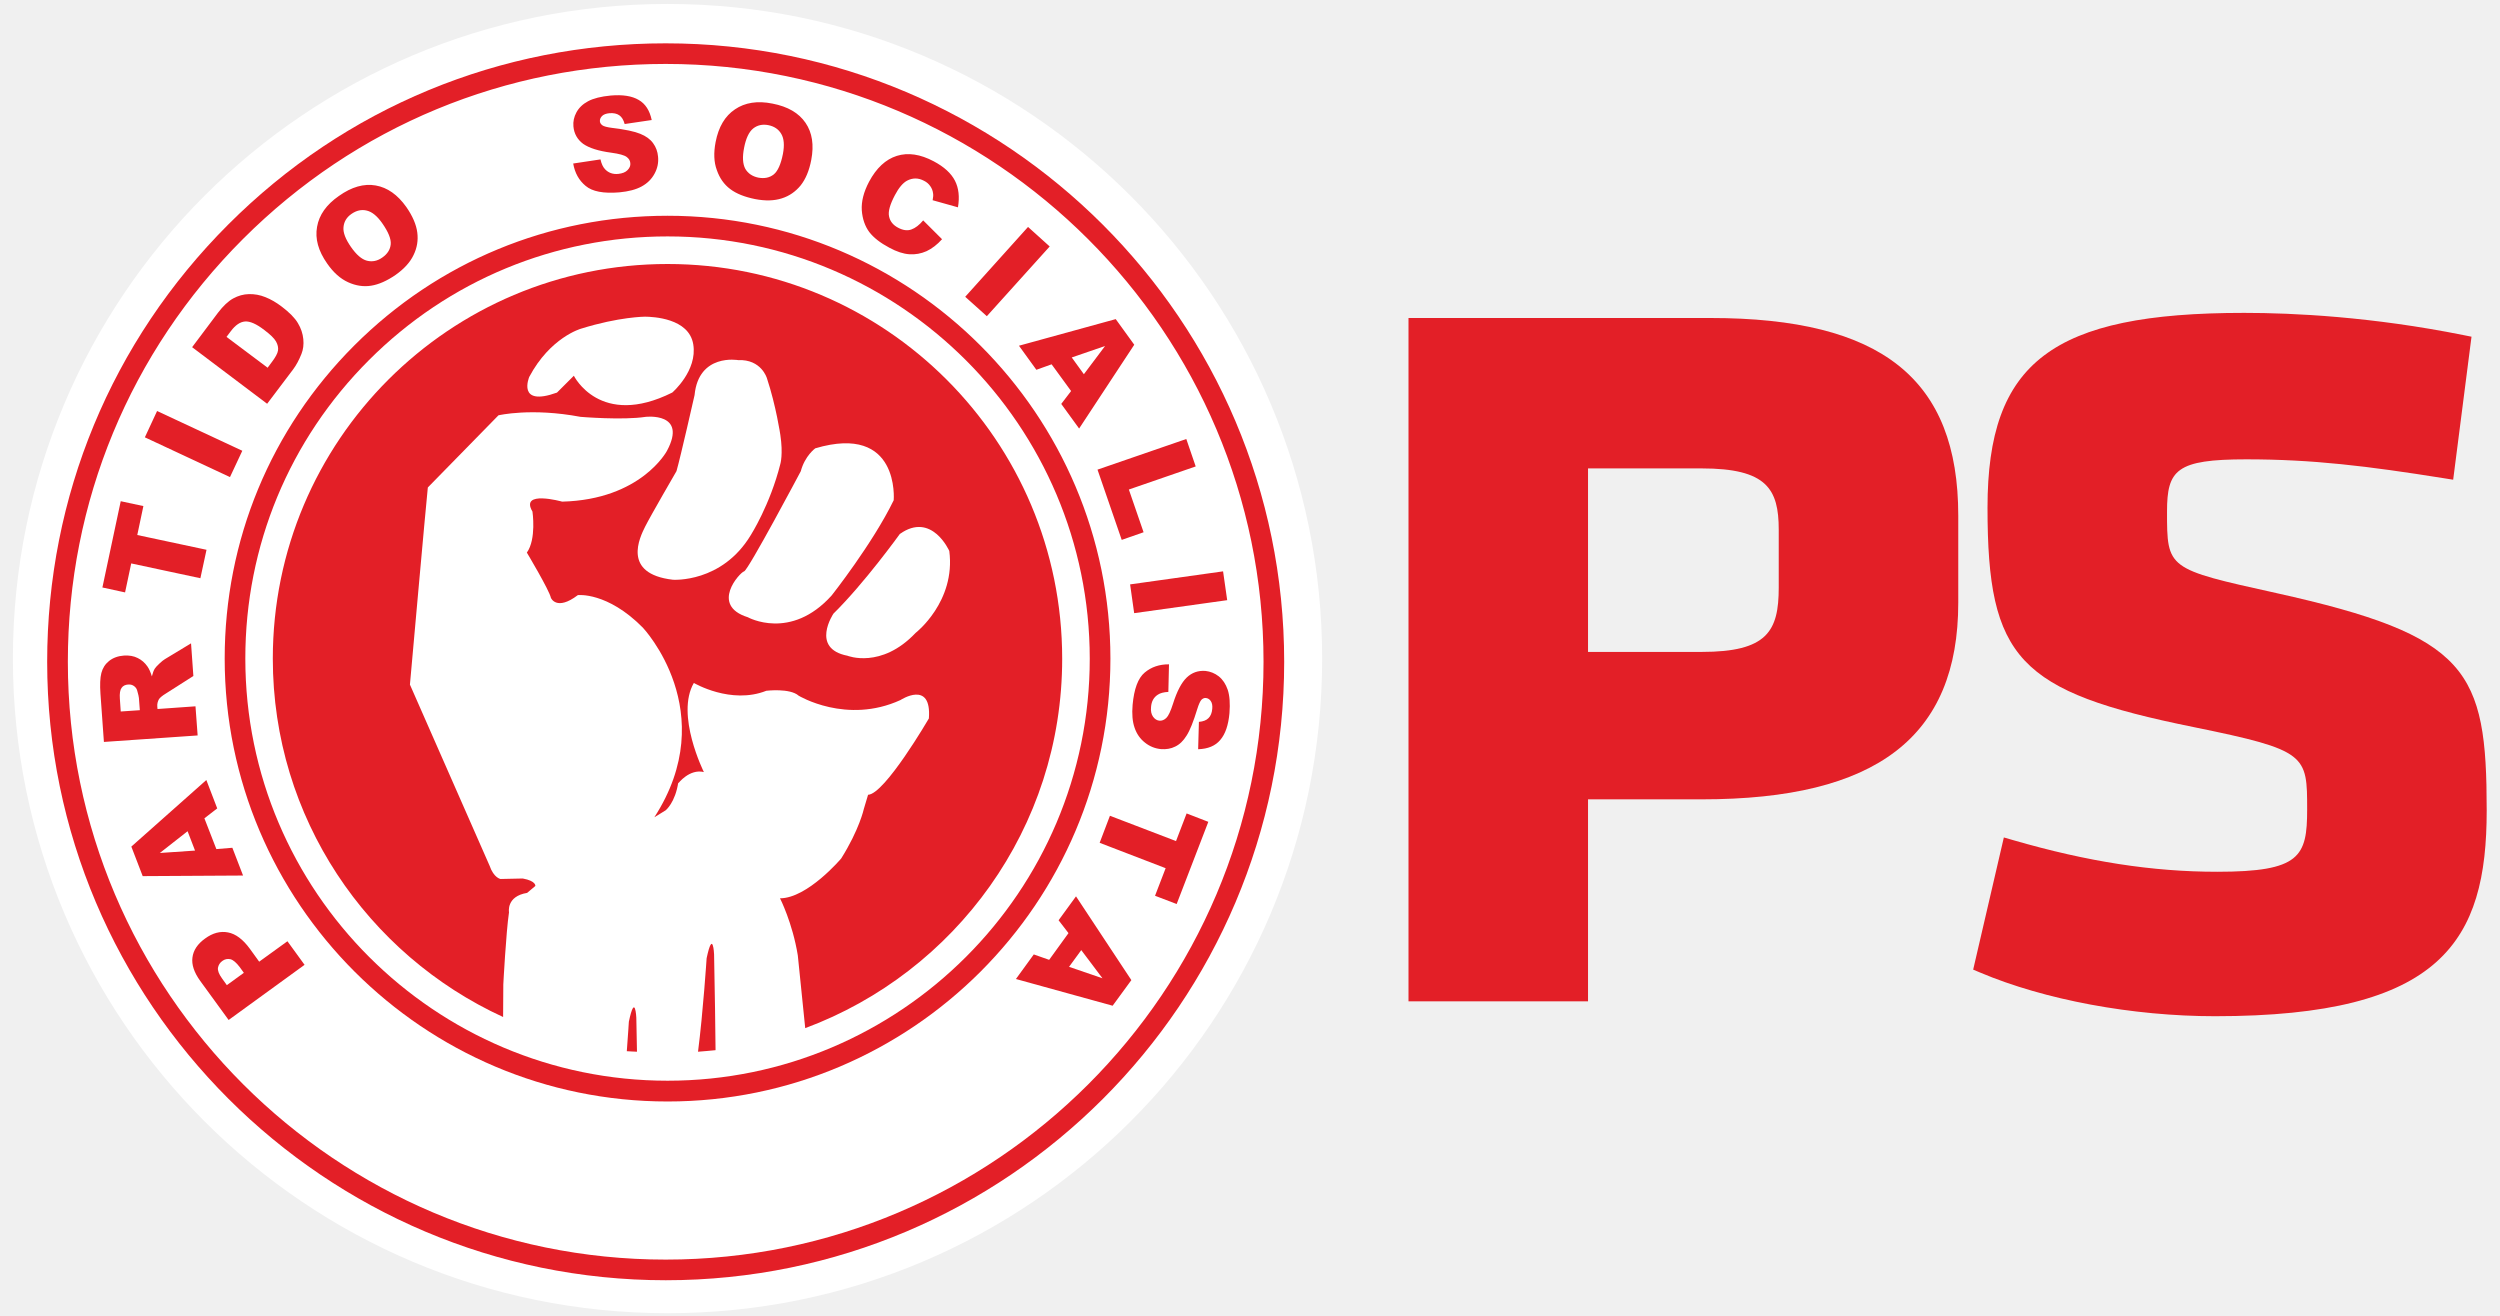
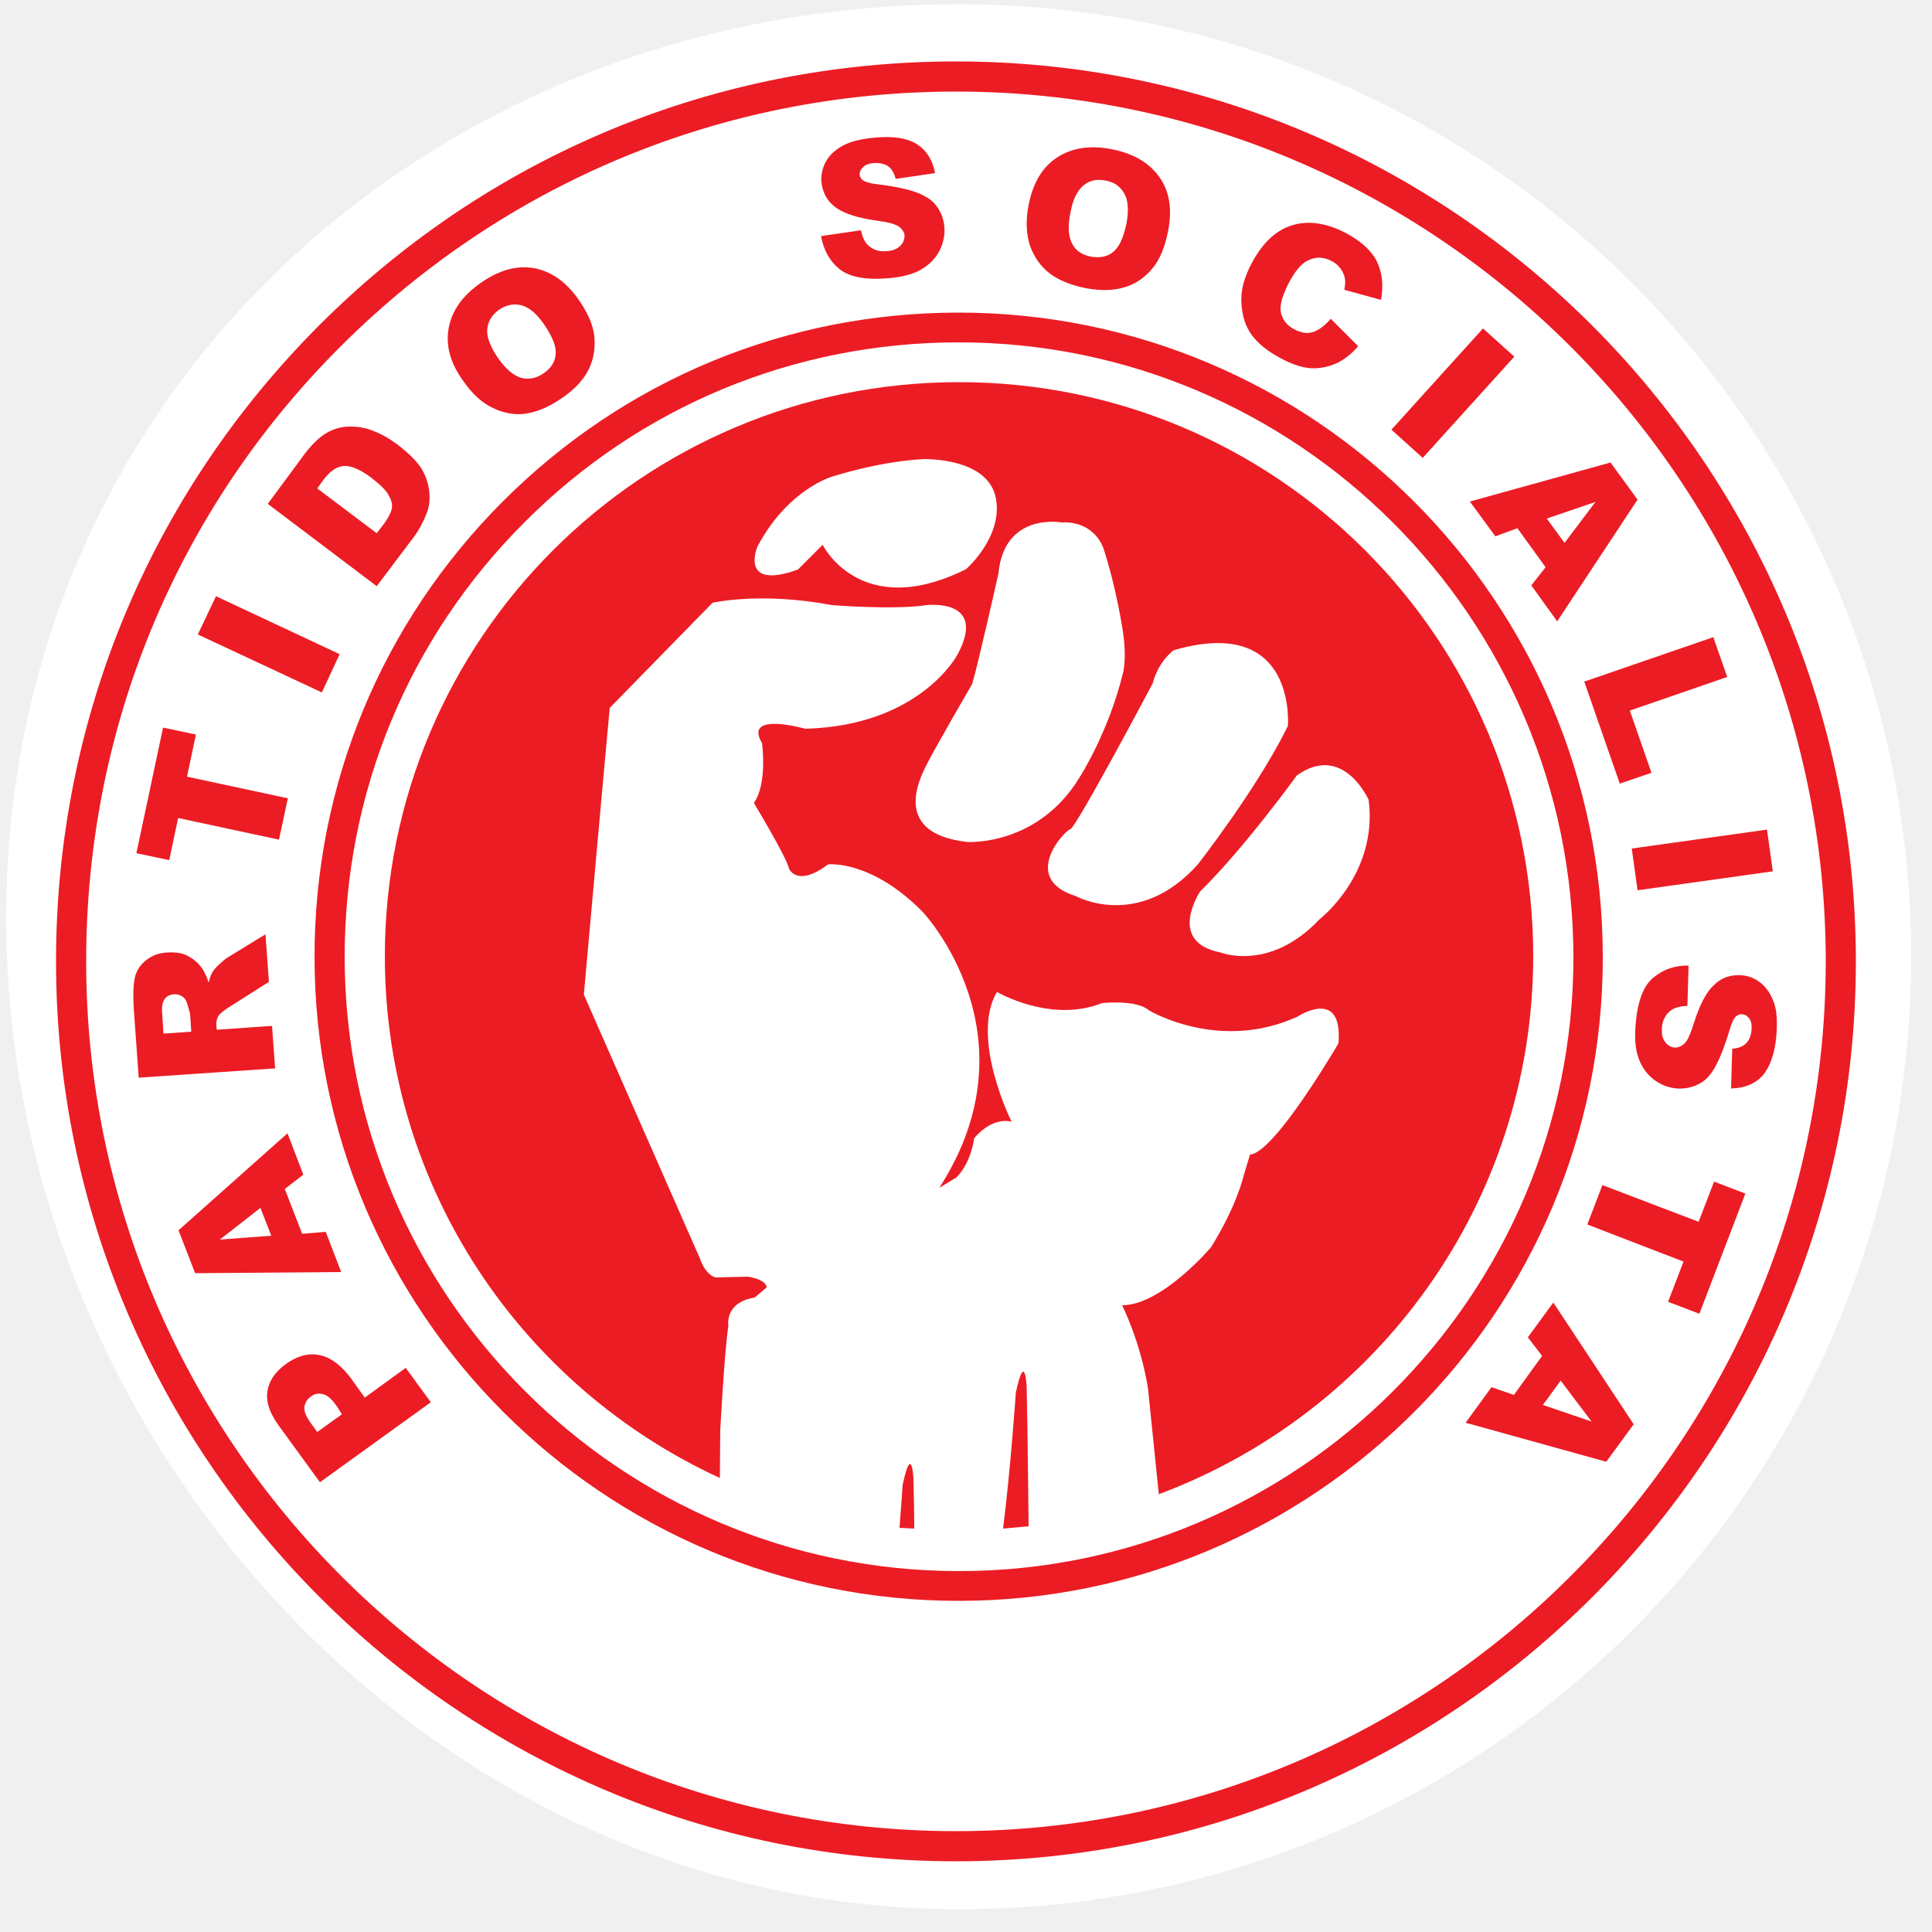
- <svg xmlns="http://www.w3.org/2000/svg" version="1.1" id="svg2" xml:space="preserve" width="192" height="101" viewBox="0 0 192 101">
-   <defs id="defs6">
-     <clipPath clipPathUnits="userSpaceOnUse" id="clipPath20">
-       <path d="M 0,595.276 H 841.89 V 0 H 0 Z" id="path18" />
-     </clipPath>
-   </defs>
-   <g id="g10" transform="matrix(1.333333,0,0,-1.333333,0,793.7013)">
-     <g id="g14">
-       <g id="g16" clip-path="url(#clipPath20)">
-         <g id="g176" transform="translate(102.4551,564.7656)">
-           <path d="M 0,0 V -3.338 C 0,-5.846 -0.665,-7.04 -4.438,-7.04 h -6.547 V 3.53 h 6.547 C -0.686,3.53 0,2.342 0,0 m -3.942,12.194 h -17.384 v -39.359 h 10.341 v 11.633 h 6.547 c 10.083,0 14.779,3.598 14.779,11.328 v 5.012 c 0,7.875 -4.406,11.386 -14.283,11.386" style="fill:#e31f27;fill-opacity:1;fill-rule:nonzero;stroke:none" id="path178" />
-         </g>
-         <g id="g180" transform="translate(131.1118,561.1162)">
-           <path d="m 0,0 c -6.291,1.391 -6.291,1.391 -6.291,4.69 0,2.407 0.537,3.012 4.563,3.012 3.83,0 6.956,-0.383 11.383,-1.088 l 0.536,-0.086 1.056,8.238 -0.47,0.094 c -5.268,1.056 -9.775,1.278 -12.629,1.278 -11.05,0 -14.779,-2.83 -14.779,-11.215 0,-8.71 1.777,-10.6 11.881,-12.645 6.53,-1.333 6.53,-1.591 6.53,-4.748 0,-2.708 -0.402,-3.584 -5.181,-3.584 -3.727,0 -7.461,0.578 -11.753,1.822 l -0.536,0.155 -1.767,-7.613 0.393,-0.166 c 3.724,-1.577 8.785,-2.518 13.538,-2.518 13.088,0 15.648,4.344 15.648,11.848 C 12.122,-4.43 11.077,-2.46 0,0" style="fill:#e31f27;fill-opacity:1;fill-rule:nonzero;stroke:none" id="path182" />
-         </g>
-         <g id="g184" transform="translate(75.72319,557.3565)">
-           <path d="m 0,0 c 0,-20.437 -16.564,-37.006 -37.005,-37.006 -20.443,0 -37.01,16.569 -37.01,37.006 0,20.439 16.567,37.009 37.01,37.009 C -16.564,37.009 0,20.439 0,0" style="fill:#e31f27;fill-opacity:1;fill-rule:evenodd;stroke:none" id="path186" />
-         </g>
-         <g id="g188" transform="translate(51.82959,564.5186)">
-           <path d="m 0,0 c 0,0 -2.044,-2.841 -3.822,-4.586 0,0 -1.35,-2.006 0.806,-2.427 0,0 1.938,-0.781 3.923,1.313 0,0 2.323,1.794 1.943,4.721 0,0 -1.009,2.287 -2.85,0.979" style="fill:#ffffff;fill-opacity:1;fill-rule:evenodd;stroke:none" id="path190" />
-         </g>
-         <g id="g192" transform="translate(51.47758,566.4629)">
-           <path d="m 0,0 c 0,0 0.376,4.438 -4.518,2.99 0,0 -0.595,-0.424 -0.835,-1.32 0,0 -3.027,-5.708 -3.264,-5.767 -0.24,-0.059 -1.982,-1.954 0.212,-2.642 0,0 2.47,-1.38 4.835,1.259 0,0 2.361,2.988 3.57,5.48" style="fill:#ffffff;fill-opacity:1;fill-rule:evenodd;stroke:none" id="path194" />
-         </g>
-         <g id="g196" transform="translate(43.24999,564.4619)">
-           <path d="m 0,0 c 0,0 1.108,1.738 1.698,4.091 0,0 0.168,0.545 0,1.67 0,0 -0.246,1.676 -0.773,3.267 0,0 -0.318,1.104 -1.663,1.044 0,0 -2.272,0.403 -2.505,-2.016 0,0 -0.804,-3.554 -1.041,-4.379 0,0 -1.498,-2.58 -1.806,-3.197 -0.306,-0.614 -1.355,-2.719 1.601,-3.059 0,0 2.819,-0.202 4.489,2.579" style="fill:#ffffff;fill-opacity:1;fill-rule:evenodd;stroke:none" id="path198" />
-         </g>
-         <g id="g200" transform="translate(39.93209,575.4405)">
-           <path d="m 0,0 c -0.246,1.515 -2.333,1.589 -2.779,1.595 0,0 -1.495,-0.006 -3.688,-0.692 0,0 -1.77,-0.495 -2.981,-2.778 0,0 -0.736,-1.745 1.598,-0.903 l 0.972,0.971 c 0,0 1.501,-3.049 5.669,-0.968 0,0 1.459,1.254 1.209,2.775" style="fill:#ffffff;fill-opacity:1;fill-rule:evenodd;stroke:none" id="path202" />
-         </g>
-         <g id="g204" transform="translate(9.206985,546.1446)">
-           <path d="M 0,0 2.027,0.138 1.598,1.253 Z" style="fill:#ffffff;fill-opacity:1;fill-rule:evenodd;stroke:none" id="path206" />
-         </g>
-         <g id="g208" transform="translate(21.13479,580.2598)">
-           <path d="M 0,0 C 0.309,-0.078 0.602,-0.019 0.884,0.181 1.185,0.39 1.343,0.646 1.371,0.947 1.399,1.249 1.234,1.654 0.888,2.149 0.598,2.567 0.299,2.813 -0.003,2.885 -0.305,2.963 -0.604,2.894 -0.891,2.694 -1.166,2.505 -1.321,2.249 -1.349,1.937 -1.383,1.626 -1.233,1.243 -0.922,0.795 -0.61,0.346 -0.302,0.078 0,0" style="fill:#ffffff;fill-opacity:1;fill-rule:evenodd;stroke:none" id="path210" />
-         </g>
-         <g id="g212" transform="translate(7.901385,555.503)">
-           <path d="M 0,0 C -0.031,0.112 -0.097,0.196 -0.19,0.262 -0.287,0.327 -0.393,0.355 -0.511,0.346 -0.686,0.334 -0.816,0.274 -0.9,0.149 -0.984,0.037 -1.019,-0.175 -0.997,-0.477 l 0.05,-0.732 1.1,0.075 L 0.1,-0.43 C 0.093,-0.358 0.062,-0.212 0,0" style="fill:#ffffff;fill-opacity:1;fill-rule:evenodd;stroke:none" id="path214" />
-         </g>
-         <g id="g216" transform="translate(15.65818,574.4219)">
-           <path d="M 0,0 C 0.212,0.28 0.33,0.498 0.355,0.664 0.38,0.828 0.343,1 0.243,1.181 0.14,1.364 -0.087,1.586 -0.436,1.847 -0.891,2.199 -1.262,2.358 -1.545,2.337 -1.826,2.312 -2.094,2.134 -2.358,1.785 l -0.253,-0.336 2.368,-1.776 z" style="fill:#ffffff;fill-opacity:1;fill-rule:evenodd;stroke:none" id="path218" />
-         </g>
-         <g id="g220" transform="translate(13.26909,540.0264)">
-           <path d="m 0,0 c -0.168,0.034 -0.321,0.003 -0.461,-0.1 -0.14,-0.099 -0.221,-0.23 -0.253,-0.391 -0.024,-0.16 0.05,-0.363 0.234,-0.617 l 0.277,-0.387 0.979,0.71 -0.237,0.331 C 0.342,-0.199 0.168,-0.043 0,0" style="fill:#ffffff;fill-opacity:1;fill-rule:evenodd;stroke:none" id="path222" />
-         </g>
-         <g id="g224" transform="translate(63.50249,538.9268)">
-           <path d="M 0,0 -1.222,1.623 -1.925,0.66 Z" style="fill:#ffffff;fill-opacity:1;fill-rule:evenodd;stroke:none" id="path226" />
-         </g>
-         <g id="g228" transform="translate(63.65189,575.3467)">
-           <path d="m 0,0 -1.919,-0.66 0.698,-0.966 z" style="fill:#ffffff;fill-opacity:1;fill-rule:evenodd;stroke:none" id="path230" />
-         </g>
-         <g id="g232" transform="translate(43.67679,585.0449)">
-           <path d="M 0,0 C 0.355,-0.065 0.648,-0.007 0.891,0.184 1.125,0.377 1.302,0.77 1.42,1.367 1.514,1.865 1.482,2.249 1.327,2.514 1.168,2.788 0.919,2.956 0.573,3.024 0.243,3.087 -0.047,3.024 -0.292,2.832 -0.536,2.636 -0.71,2.265 -0.816,1.723 -0.922,1.193 -0.897,0.788 -0.748,0.508 -0.592,0.24 -0.339,0.071 0,0" style="fill:#ffffff;fill-opacity:1;fill-rule:evenodd;stroke:none" id="path234" />
-         </g>
-         <g id="g236" transform="translate(38.34909,521.5342)">
-           <path d="m 0,0 c -19.647,0 -35.632,15.979 -35.632,35.623 0,9.517 3.704,18.461 10.433,25.19 6.726,6.732 15.676,10.433 25.193,10.433 C 19.639,71.246 35.62,55.262 35.62,35.62 35.62,15.979 19.643,0 0,0 m 0.104,73.514 c -20.833,0 -37.71,-16.879 -37.71,-37.706 0,-20.827 16.881,-37.705 37.712,-37.707 20.823,0 37.704,16.878 37.701,37.703 0,20.825 -16.881,37.71 -37.703,37.71" style="fill:#ffffff;fill-opacity:1;fill-rule:evenodd;stroke:none" id="path238" />
-         </g>
-         <g id="g240" transform="translate(46.38088,536.0547)">
-           <path d="m 0,0 -0.427,4.189 c -0.305,1.882 -1.025,3.29 -1.025,3.29 1.582,0 3.523,2.293 3.523,2.293 1.048,1.666 1.305,2.854 1.305,2.854 l 0.244,0.816 c 0.965,0.034 3.502,4.396 3.502,4.396 0.173,2.246 -1.633,1.062 -1.633,1.062 -3.109,-1.424 -5.866,0.249 -5.866,0.249 -0.502,0.449 -1.863,0.284 -1.863,0.284 -2.041,-0.811 -4.175,0.451 -4.175,0.451 -1.068,-1.835 0.577,-5.133 0.577,-5.133 C -6.667,14.952 -7.314,14.1 -7.314,14.1 l 0.005,0.081 C -7.48,12.993 -8.038,12.548 -8.038,12.548 l -0.653,-0.402 c 3.924,6.069 -0.661,10.922 -0.661,10.922 -2.05,2.076 -3.745,1.875 -3.745,1.875 -1.234,-0.937 -1.551,-0.158 -1.551,-0.158 -0.093,0.443 -1.386,2.607 -1.386,2.607 0.558,0.773 0.323,2.362 0.323,2.362 -0.747,1.262 1.711,0.573 1.711,0.573 4.554,0.118 6.034,2.922 6.034,2.922 1.206,2.246 -1.224,1.962 -1.224,1.962 -1.321,-0.205 -3.754,0 -3.754,0 -2.838,0.537 -4.726,0.088 -4.726,0.088 l -4.068,-4.156 c -0.1,-0.916 -1.031,-11.355 -1.031,-11.355 l 4.588,-10.431 c 0.244,-0.707 0.63,-0.765 0.63,-0.765 l 1.28,0.028 c 0.779,-0.143 0.726,-0.43 0.726,-0.43 L -16.019,7.791 C -17.234,7.592 -17.062,6.676 -17.062,6.676 -17.234,5.514 -17.39,2.521 -17.39,2.521 l -0.012,-1.879 c -7.819,3.591 -13.265,11.473 -13.265,20.644 0,12.555 10.181,22.729 22.739,22.729 12.548,0 22.729,-10.174 22.729,-22.732 C 14.807,11.523 8.639,3.218 0,0 m -6.175,-1.358 c 0.294,2.29 0.496,5.385 0.496,5.385 0.364,1.717 0.429,0.228 0.429,0.228 0.047,-2.283 0.073,-4.268 0.085,-5.524 -0.336,-0.036 -0.673,-0.061 -1.01,-0.089 m -4.102,0.03 c 0.075,0.979 0.118,1.698 0.118,1.698 0.362,1.717 0.43,0.231 0.43,0.231 0.016,-0.689 0.028,-1.336 0.038,-1.959 -0.197,0.015 -0.396,0.012 -0.586,0.03 m 2.349,46.932 c -6.498,0 -12.605,-2.53 -17.199,-7.122 -4.593,-4.594 -7.125,-10.698 -7.123,-17.196 0,-13.407 10.911,-24.314 24.322,-24.314 13.405,0 24.317,10.907 24.317,24.311 C 16.386,34.694 5.473,45.604 -7.928,45.604" style="fill:#ffffff;fill-opacity:1;fill-rule:evenodd;stroke:none" id="path242" />
-         </g>
-         <g id="g244" transform="translate(70.28709,552.6553)">
-           <path d="m 0,0 c -0.28,-0.339 -0.707,-0.517 -1.274,-0.535 l 0.044,1.576 c 0.249,0.021 0.433,0.093 0.554,0.218 0.121,0.118 0.196,0.299 0.215,0.536 0.019,0.193 -0.013,0.343 -0.087,0.448 C -0.62,2.35 -0.716,2.405 -0.838,2.418 -0.919,2.424 -1.003,2.391 -1.081,2.318 -1.152,2.243 -1.237,2.063 -1.327,1.772 -1.545,1.062 -1.744,0.556 -1.938,0.253 -2.125,-0.05 -2.339,-0.259 -2.592,-0.38 c -0.249,-0.128 -0.523,-0.168 -0.816,-0.149 -0.349,0.034 -0.654,0.155 -0.928,0.374 -0.277,0.215 -0.48,0.505 -0.599,0.859 -0.124,0.353 -0.159,0.792 -0.114,1.317 0.084,0.915 0.311,1.538 0.697,1.861 0.383,0.321 0.851,0.479 1.399,0.473 L -2.99,2.767 C -3.252,2.754 -3.458,2.701 -3.595,2.608 -3.835,2.455 -3.962,2.219 -3.987,1.9 -4.012,1.664 -3.969,1.48 -3.873,1.34 c 0.101,-0.141 0.226,-0.218 0.372,-0.231 0.143,-0.009 0.267,0.04 0.392,0.156 0.119,0.112 0.249,0.386 0.387,0.819 0.226,0.72 0.491,1.222 0.787,1.508 0.303,0.29 0.661,0.415 1.085,0.383 0.276,-0.031 0.529,-0.13 0.763,-0.311 C 0.146,3.477 0.315,3.222 0.43,2.888 0.542,2.549 0.573,2.1 0.53,1.542 0.467,0.854 0.293,0.337 0,0 m -2.511,-9.451 -1.246,0.476 0.611,1.588 -3.801,1.462 0.592,1.558 3.807,-1.458 0.61,1.592 1.25,-0.484 z m -3.688,-5.858 -5.571,1.539 1.029,1.416 0.885,-0.312 1.114,1.539 -0.57,0.741 1.003,1.377 3.188,-4.825 z m -25.635,-5.516 c -14.066,0 -25.511,11.448 -25.511,25.512 0,6.815 2.648,13.22 7.47,18.04 4.816,4.812 11.221,7.466 18.041,7.466 14.058,0 25.504,-11.445 25.507,-25.51 0,-14.063 -11.442,-25.508 -25.507,-25.508 m -25.284,4.695 -1.635,2.248 c -0.355,0.489 -0.505,0.942 -0.449,1.353 0.053,0.414 0.293,0.779 0.729,1.091 0.436,0.32 0.878,0.438 1.32,0.351 0.443,-0.084 0.861,-0.398 1.259,-0.943 l 0.536,-0.742 1.627,1.177 0.987,-1.358 z m -5.604,9.987 4.32,3.835 0.627,-1.635 -0.739,-0.571 0.689,-1.772 0.922,0.075 0.616,-1.599 -5.781,-0.034 z m -1.779,8.804 c -0.035,0.517 -0.019,0.916 0.053,1.196 0.072,0.277 0.218,0.511 0.442,0.691 0.231,0.184 0.517,0.287 0.857,0.312 0.302,0.019 0.564,-0.025 0.791,-0.14 0.228,-0.11 0.415,-0.274 0.565,-0.49 0.095,-0.136 0.18,-0.327 0.254,-0.569 0.05,0.202 0.107,0.352 0.169,0.448 0.04,0.066 0.127,0.159 0.265,0.29 0.133,0.124 0.239,0.211 0.317,0.255 l 1.505,0.91 0.134,-1.881 -1.586,-1.01 C -60.938,2.549 -61.071,2.437 -61.13,2.35 -61.203,2.219 -61.239,2.084 -61.227,1.926 l 0.013,-0.144 2.187,0.155 0.124,-1.678 -5.399,-0.374 z m 1.168,11.09 1.305,-0.28 -0.352,-1.667 3.988,-0.851 -0.353,-1.638 -3.984,0.853 -0.354,-1.67 -1.306,0.284 z m 2.094,5.196 4.909,-2.29 -0.71,-1.516 -4.903,2.29 z m 3.51,5.663 c 0.297,0.387 0.583,0.659 0.873,0.82 0.289,0.159 0.594,0.243 0.906,0.25 0.318,0.008 0.633,-0.047 0.95,-0.175 0.321,-0.128 0.624,-0.306 0.919,-0.529 0.462,-0.347 0.779,-0.67 0.954,-0.969 0.177,-0.293 0.28,-0.602 0.311,-0.92 0.031,-0.315 -0.006,-0.601 -0.109,-0.857 -0.14,-0.352 -0.299,-0.647 -0.477,-0.884 l -1.498,-1.982 -4.321,3.259 z m 5.705,4.946 c 0.118,0.687 0.542,1.282 1.258,1.778 0.735,0.523 1.445,0.723 2.119,0.604 0.678,-0.119 1.264,-0.536 1.763,-1.24 0.364,-0.524 0.573,-1.01 0.632,-1.465 0.059,-0.451 -0.009,-0.884 -0.215,-1.304 -0.196,-0.414 -0.542,-0.795 -1.031,-1.141 -0.502,-0.346 -0.975,-0.554 -1.411,-0.623 -0.437,-0.071 -0.885,-0.003 -1.327,0.199 -0.446,0.203 -0.847,0.558 -1.209,1.081 -0.508,0.723 -0.704,1.428 -0.579,2.111 m 17.831,4.026 c -0.138,0.101 -0.427,0.181 -0.882,0.243 -0.75,0.1 -1.28,0.272 -1.623,0.511 -0.332,0.25 -0.523,0.583 -0.56,1.004 -0.025,0.273 0.031,0.545 0.171,0.804 0.14,0.261 0.361,0.479 0.67,0.644 0.312,0.168 0.75,0.277 1.308,0.33 0.692,0.06 1.228,-0.027 1.608,-0.252 0.389,-0.223 0.635,-0.607 0.753,-1.159 l -1.558,-0.23 c -0.065,0.237 -0.167,0.408 -0.311,0.504 -0.143,0.1 -0.33,0.137 -0.563,0.12 -0.2,-0.02 -0.34,-0.073 -0.43,-0.163 -0.09,-0.094 -0.134,-0.194 -0.122,-0.312 0.009,-0.087 0.056,-0.159 0.144,-0.225 0.084,-0.061 0.274,-0.111 0.573,-0.149 0.741,-0.09 1.278,-0.202 1.607,-0.339 0.327,-0.131 0.576,-0.311 0.739,-0.539 0.164,-0.221 0.261,-0.483 0.286,-0.779 0.034,-0.345 -0.034,-0.67 -0.202,-0.978 -0.168,-0.311 -0.412,-0.554 -0.742,-0.735 -0.33,-0.181 -0.754,-0.29 -1.277,-0.34 -0.923,-0.078 -1.567,0.047 -1.95,0.371 -0.386,0.317 -0.623,0.748 -0.717,1.289 l 1.571,0.237 c 0.058,-0.258 0.146,-0.442 0.264,-0.566 0.194,-0.206 0.449,-0.3 0.764,-0.269 0.236,0.026 0.417,0.097 0.532,0.219 0.119,0.12 0.178,0.255 0.159,0.405 -0.009,0.136 -0.081,0.258 -0.212,0.354 m 5.125,0.857 c 0.168,0.87 0.539,1.499 1.118,1.885 0.573,0.389 1.293,0.505 2.156,0.33 0.885,-0.171 1.52,-0.542 1.906,-1.109 0.387,-0.566 0.492,-1.277 0.33,-2.131 -0.118,-0.623 -0.323,-1.108 -0.61,-1.471 -0.287,-0.351 -0.647,-0.609 -1.084,-0.747 -0.436,-0.142 -0.947,-0.156 -1.539,-0.043 -0.598,0.121 -1.078,0.308 -1.433,0.576 -0.355,0.265 -0.614,0.632 -0.773,1.094 -0.171,0.454 -0.19,0.996 -0.071,1.616 m 8.84,-2.284 c 0.421,0.788 0.954,1.284 1.599,1.488 0.648,0.202 1.352,0.096 2.124,-0.313 0.602,-0.32 1.007,-0.694 1.225,-1.121 0.217,-0.427 0.271,-0.935 0.171,-1.53 l -1.458,0.409 c 0.031,0.164 0.044,0.298 0.025,0.395 -0.018,0.156 -0.075,0.299 -0.162,0.417 -0.09,0.131 -0.206,0.231 -0.355,0.305 -0.334,0.179 -0.66,0.179 -0.985,0.007 -0.236,-0.128 -0.473,-0.405 -0.697,-0.832 -0.28,-0.532 -0.399,-0.941 -0.337,-1.221 0.057,-0.283 0.228,-0.499 0.515,-0.651 0.287,-0.155 0.541,-0.187 0.769,-0.106 0.228,0.081 0.458,0.255 0.682,0.524 l 1.087,-1.084 c -0.28,-0.312 -0.579,-0.542 -0.893,-0.689 -0.316,-0.14 -0.648,-0.202 -0.988,-0.177 -0.343,0.021 -0.729,0.146 -1.153,0.376 -0.517,0.274 -0.906,0.577 -1.156,0.901 -0.245,0.33 -0.395,0.747 -0.433,1.255 -0.031,0.501 0.106,1.054 0.42,1.647 m 9.156,-2.606 1.247,-1.125 -3.62,-4.016 -1.246,1.118 z m 5.051,-5.309 1.067,-1.476 -3.176,-4.827 -1.029,1.418 0.567,0.742 -1.122,1.539 -0.878,-0.315 -1.003,1.386 z m 4.606,-8.486 -3.85,-1.33 0.848,-2.461 -1.259,-0.44 -1.395,4.047 5.115,1.764 z M 0.399,8.051 -4.959,7.303 -5.193,8.96 0.162,9.711 Z m -32.342,30.887 c -9.2,0 -17.851,-3.586 -24.349,-10.084 -6.505,-6.504 -10.087,-15.153 -10.087,-24.352 0,-18.987 15.451,-34.434 34.436,-34.434 h 0.005 c 18.985,0 34.43,15.443 34.43,34.431 0,18.99 -15.451,34.439 -34.435,34.439" style="fill:#ffffff;fill-opacity:1;fill-rule:evenodd;stroke:none" id="path246" />
-         </g>
-       </g>
-     </g>
+ <svg xmlns="http://www.w3.org/2000/svg" version="1.1" id="Layer_1" x="0px" y="0px" viewBox="0 0 50 50" style="enable-background:new 0 0 50 50;" xml:space="preserve">
+   <style type="text/css">
+ 	.st0{fill-rule:evenodd;clip-rule:evenodd;fill:#EC1C24;}
+ 	.st1{fill-rule:evenodd;clip-rule:evenodd;fill:#FFFFFF;}
+ </style>
+   <path class="st0" d="M49.17,24.75c0,13.36-10.83,24.19-24.19,24.19S0.79,38.11,0.79,24.75S11.62,0.56,24.98,0.56  C38.35,0.56,49.17,11.39,49.17,24.75z" />
+   <g>
+     <path class="st1" d="M33.56,20.07c0,0-1.34,1.86-2.5,3c0,0-0.88,1.31,0.53,1.58c0,0,1.27,0.51,2.56-0.86c0,0,1.52-1.17,1.27-3.09   C35.42,20.7,34.76,19.21,33.56,20.07z" />
+     <path class="st1" d="M33.33,18.79c0,0,0.25-2.9-2.96-1.96c0,0-0.39,0.28-0.54,0.86c0,0-1.98,3.73-2.13,3.77   c-0.16,0.04-1.3,1.28,0.14,1.73c0,0,1.62,0.9,3.16-0.82C30.99,22.38,32.53,20.42,33.33,18.79z" />
+     <path class="st1" d="M27.95,20.1c0,0,0.73-1.13,1.11-2.67c0,0,0.11-0.36,0-1.09c0,0-0.16-1.1-0.5-2.14c0,0-0.21-0.72-1.09-0.68   c0,0-1.48-0.27-1.63,1.32c0,0-0.52,2.32-0.68,2.86c0,0-0.98,1.69-1.18,2.09c-0.2,0.4-0.89,1.78,1.05,2   C25.01,21.79,26.86,21.92,27.95,20.1z" />
+     <path class="st1" d="M25.78,12.93c-0.16-0.99-1.52-1.04-1.82-1.05c0,0-0.98,0.01-2.41,0.45c0,0-1.16,0.32-1.95,1.82   c0,0-0.48,1.14,1.05,0.59l0.64-0.64c0,0,0.98,1.99,3.71,0.63C24.99,14.74,25.94,13.92,25.78,12.93z" />
+     <polygon class="st1" points="5.69,32.08 7.02,31.98 6.74,31.26  " />
+     <path class="st1" d="M13.49,9.78c0.2,0.05,0.39,0.01,0.58-0.12c0.19-0.13,0.3-0.3,0.31-0.5c0.02-0.2-0.09-0.46-0.31-0.78   c-0.19-0.27-0.38-0.43-0.58-0.48c-0.2-0.05-0.39-0.01-0.58,0.12c-0.18,0.13-0.28,0.29-0.3,0.5c-0.02,0.2,0.08,0.45,0.28,0.75   C13.09,9.55,13.29,9.72,13.49,9.78z" />
+     <path class="st1" d="M4.84,25.96c-0.02-0.07-0.06-0.13-0.12-0.17c-0.06-0.04-0.13-0.06-0.21-0.06c-0.11,0.01-0.2,0.05-0.25,0.13   c-0.06,0.08-0.08,0.21-0.06,0.41l0.03,0.48l0.72-0.05l-0.03-0.46C4.91,26.19,4.88,26.1,4.84,25.96z" />
+     <path class="st1" d="M9.91,13.59c0.14-0.18,0.21-0.33,0.23-0.43c0.02-0.11-0.01-0.22-0.08-0.34C10,12.7,9.85,12.55,9.63,12.38   c-0.3-0.23-0.54-0.33-0.73-0.32c-0.18,0.01-0.36,0.13-0.53,0.36l-0.16,0.22l1.54,1.16L9.91,13.59z" />
+     <path class="st1" d="M8.35,36.08c-0.11-0.03-0.21-0.01-0.3,0.06C7.96,36.2,7.9,36.29,7.88,36.4c-0.02,0.11,0.03,0.24,0.15,0.41   l0.18,0.25l0.64-0.46L8.7,36.37C8.58,36.2,8.46,36.1,8.35,36.08z" />
+     <polygon class="st1" points="41.19,36.79 40.39,35.73 39.93,36.36  " />
+     <polygon class="st1" points="41.29,12.99 40.03,13.42 40.49,14.05  " />
+     <path class="st1" d="M28.23,6.64c0.23,0.04,0.42,0.01,0.58-0.12s0.27-0.38,0.35-0.77C29.21,5.43,29.2,5.18,29.09,5   c-0.1-0.18-0.26-0.29-0.49-0.33c-0.22-0.04-0.41,0-0.56,0.13c-0.16,0.13-0.28,0.37-0.34,0.72c-0.07,0.35-0.05,0.61,0.05,0.79   C27.84,6.49,28.01,6.6,28.23,6.64z" />
+     <path class="st1" d="M24.81,0.11C11.2,0.11,0.16,10.14,0.16,23.76c0,13.61,11.04,25.65,24.65,25.65   c13.61,0,24.65-11.03,24.65-24.65C49.46,11.14,38.42,0.11,24.81,0.11z M24.74,48.17c-12.84,0-23.29-10.45-23.29-23.29   c0-6.22,2.42-12.07,6.82-16.47c4.4-4.4,10.25-6.82,16.47-6.82c12.84,0,23.29,10.45,23.29,23.29   C48.03,37.72,37.58,48.17,24.74,48.17z" />
+     <path class="st1" d="M24.81,8.86c-4.25,0-8.24,1.65-11.24,4.66c-3,3-4.65,6.99-4.65,11.24c0,8.76,7.13,15.9,15.9,15.9   c8.76,0,15.9-7.13,15.9-15.89C40.71,15.99,33.57,8.86,24.81,8.86z M23.28,39.54c0.05-0.64,0.08-1.11,0.08-1.11   c0.24-1.12,0.28-0.15,0.28-0.15c0.01,0.45,0.02,0.87,0.02,1.28C23.53,39.55,23.4,39.55,23.28,39.54z M25.96,39.56   c0.19-1.5,0.33-3.52,0.33-3.52c0.24-1.12,0.28-0.15,0.28-0.15c0.03,1.49,0.04,2.79,0.05,3.61C26.4,39.52,26.18,39.54,25.96,39.56z    M29.99,38.67l-0.28-2.74c-0.2-1.23-0.67-2.15-0.67-2.15c1.03,0,2.3-1.5,2.3-1.5c0.68-1.09,0.85-1.87,0.85-1.87l0.16-0.53   c0.63-0.03,2.29-2.88,2.29-2.88c0.12-1.47-1.06-0.69-1.06-0.69c-2.03,0.93-3.84-0.16-3.84-0.16c-0.33-0.29-1.22-0.19-1.22-0.19   c-1.33,0.53-2.72-0.29-2.72-0.29c-0.7,1.2,0.38,3.36,0.38,3.36c-0.54-0.13-0.97,0.43-0.97,0.43l0.01-0.05   c-0.11,0.77-0.48,1.07-0.48,1.07l-0.43,0.26c2.56-3.97-0.43-7.14-0.43-7.14c-1.34-1.36-2.45-1.23-2.45-1.23   c-0.81,0.61-1.01,0.11-1.01,0.11c-0.06-0.29-0.91-1.7-0.91-1.7c0.36-0.51,0.21-1.55,0.21-1.55c-0.49-0.83,1.12-0.37,1.12-0.37   c2.98-0.08,3.94-1.92,3.94-1.92c0.79-1.47-0.8-1.28-0.8-1.28c-0.86,0.13-2.45,0-2.45,0c-1.85-0.35-3.09-0.06-3.09-0.06l-2.66,2.72   c-0.06,0.6-0.67,7.42-0.67,7.42l3,6.82c0.16,0.46,0.41,0.5,0.41,0.5l0.84-0.02c0.51,0.09,0.48,0.28,0.48,0.28l-0.31,0.26   c-0.79,0.13-0.68,0.73-0.68,0.73c-0.11,0.76-0.21,2.71-0.21,2.71l-0.01,1.23c-5.11-2.35-8.67-7.5-8.67-13.5   c0-8.21,6.65-14.86,14.86-14.86s14.86,6.65,14.86,14.86C39.67,31.14,35.64,36.56,29.99,38.67z" />
+     <path class="st1" d="M24.74,2.37c-6.01,0-11.66,2.34-15.92,6.59s-6.59,9.9-6.59,15.92c0,12.41,10.1,22.51,22.51,22.51h0   c12.41,0,22.51-10.1,22.51-22.51C47.25,12.47,37.15,2.37,24.74,2.37z M45.88,22.55l-3.5,0.49l-0.15-1.08l3.5-0.49L45.88,22.55z    M44.7,17.52l-2.52,0.87L42.74,20l-0.82,0.28L41,17.64l3.34-1.15L44.7,17.52z M41.68,11.97l0.7,0.96l-2.08,3.15l-0.67-0.93   L40,14.68l-0.73-1.01l-0.57,0.21l-0.66-0.9L41.68,11.97z M38.38,8.5l0.81,0.73l-2.37,2.62l-0.81-0.73L38.38,8.5z M32.4,6.8   c0.28-0.52,0.62-0.84,1.04-0.97c0.42-0.13,0.89-0.06,1.39,0.2c0.39,0.21,0.66,0.45,0.8,0.73s0.18,0.61,0.11,1L34.79,7.5   c0.02-0.11,0.03-0.2,0.02-0.26c-0.01-0.1-0.05-0.19-0.11-0.28c-0.06-0.08-0.13-0.15-0.23-0.2c-0.22-0.12-0.43-0.12-0.64-0.01   c-0.16,0.08-0.31,0.27-0.46,0.54c-0.18,0.35-0.26,0.61-0.22,0.8c0.04,0.18,0.15,0.33,0.34,0.43c0.19,0.1,0.35,0.12,0.5,0.07   c0.15-0.05,0.3-0.17,0.45-0.34l0.71,0.71c-0.18,0.21-0.38,0.36-0.58,0.45c-0.21,0.09-0.42,0.13-0.65,0.12   c-0.23-0.02-0.48-0.1-0.76-0.25c-0.34-0.18-0.59-0.38-0.75-0.59c-0.16-0.21-0.26-0.48-0.28-0.82C32.1,7.55,32.19,7.19,32.4,6.8z    M26.62,5.31c0.11-0.57,0.35-0.98,0.73-1.23c0.38-0.25,0.85-0.33,1.41-0.22c0.58,0.11,0.99,0.36,1.25,0.73s0.33,0.83,0.22,1.39   c-0.08,0.41-0.21,0.73-0.4,0.96c-0.19,0.23-0.42,0.4-0.71,0.49c-0.29,0.09-0.62,0.1-1.01,0.03c-0.39-0.08-0.7-0.2-0.94-0.38   c-0.23-0.18-0.4-0.41-0.51-0.71C26.56,6.07,26.54,5.71,26.62,5.31z M23.27,5.87c-0.09-0.07-0.28-0.12-0.58-0.16   c-0.49-0.07-0.84-0.18-1.06-0.34c-0.22-0.16-0.34-0.38-0.37-0.65c-0.02-0.18,0.02-0.36,0.11-0.53c0.09-0.17,0.24-0.31,0.44-0.42   c0.2-0.11,0.49-0.18,0.85-0.21c0.45-0.04,0.8,0.01,1.05,0.16c0.25,0.15,0.42,0.4,0.49,0.76l-1.02,0.15   c-0.04-0.16-0.11-0.27-0.2-0.33c-0.09-0.06-0.22-0.09-0.37-0.08c-0.13,0.01-0.22,0.05-0.28,0.11c-0.06,0.06-0.09,0.13-0.08,0.2   c0.01,0.06,0.04,0.11,0.09,0.14c0.06,0.04,0.18,0.08,0.38,0.1c0.49,0.06,0.83,0.14,1.05,0.23c0.22,0.09,0.38,0.2,0.48,0.35   c0.11,0.15,0.17,0.32,0.19,0.51c0.02,0.23-0.03,0.44-0.13,0.64c-0.11,0.2-0.27,0.36-0.48,0.48C23.62,7.1,23.34,7.17,23,7.2   c-0.6,0.05-1.02-0.03-1.28-0.24c-0.25-0.21-0.41-0.49-0.47-0.85l1.03-0.15c0.04,0.17,0.09,0.29,0.17,0.37   c0.13,0.13,0.29,0.19,0.5,0.17c0.16-0.01,0.27-0.06,0.35-0.14c0.08-0.08,0.11-0.17,0.11-0.27C23.4,6.01,23.35,5.93,23.27,5.87z    M11.61,8.5c0.08-0.45,0.35-0.84,0.82-1.17c0.48-0.34,0.94-0.47,1.39-0.39c0.44,0.08,0.83,0.35,1.15,0.81   c0.24,0.34,0.38,0.66,0.41,0.95s-0.01,0.58-0.14,0.85c-0.13,0.27-0.36,0.52-0.68,0.74c-0.33,0.23-0.63,0.36-0.92,0.41   c-0.29,0.05-0.58,0-0.86-0.13c-0.29-0.13-0.56-0.37-0.79-0.71C11.66,9.41,11.53,8.95,11.61,8.5z M7.89,11.74   c0.19-0.25,0.38-0.43,0.57-0.54c0.19-0.11,0.39-0.16,0.6-0.16c0.21,0,0.41,0.03,0.62,0.12c0.21,0.08,0.41,0.2,0.6,0.34   c0.3,0.23,0.51,0.44,0.63,0.63c0.11,0.19,0.18,0.39,0.2,0.6c0.02,0.21,0,0.39-0.07,0.56c-0.09,0.23-0.2,0.43-0.31,0.58l-0.98,1.3   l-2.82-2.13L7.89,11.74z M5.59,15.43l3.2,1.5l-0.46,0.99l-3.21-1.5L5.59,15.43z M4.22,18.83l0.85,0.18L4.84,20.1l2.61,0.56   l-0.23,1.07l-2.61-0.56l-0.23,1.09l-0.85-0.18L4.22,18.83z M3.46,26.08c-0.02-0.34-0.01-0.6,0.03-0.78   c0.04-0.18,0.14-0.33,0.29-0.45c0.15-0.12,0.33-0.19,0.56-0.2c0.2-0.01,0.37,0.01,0.52,0.09c0.15,0.08,0.27,0.18,0.37,0.32   c0.06,0.09,0.12,0.21,0.17,0.37c0.03-0.13,0.07-0.23,0.11-0.29c0.03-0.04,0.08-0.11,0.17-0.19c0.09-0.08,0.16-0.14,0.21-0.17   l0.98-0.6l0.09,1.23l-1.04,0.66c-0.13,0.08-0.22,0.16-0.26,0.21c-0.05,0.08-0.07,0.17-0.06,0.27l0.01,0.1l1.43-0.1l0.08,1.1   l-3.53,0.24L3.46,26.08z M4.62,31.84l2.82-2.51l0.41,1.07l-0.48,0.37l0.45,1.16l0.61-0.05l0.4,1.04l-3.78,0.03L4.62,31.84z    M8.28,38.36l-1.07-1.47c-0.23-0.32-0.33-0.61-0.29-0.88S7.12,35.5,7.4,35.3c0.29-0.21,0.58-0.29,0.87-0.23   c0.29,0.06,0.56,0.26,0.82,0.61l0.35,0.49l1.06-0.77l0.65,0.89L8.28,38.36z M24.81,41.43c-9.2,0-16.67-7.48-16.67-16.67   c0-4.45,1.73-8.64,4.88-11.79c3.15-3.15,7.34-4.88,11.79-4.88c9.2,0,16.67,7.48,16.67,16.68C41.49,33.95,34.01,41.43,24.81,41.43z    M41.57,37.83l-3.64-1.01l0.67-0.92l0.58,0.2l0.73-1.01l-0.37-0.48l0.66-0.9l2.08,3.15L41.57,37.83z M43.98,34l-0.81-0.31l0.4-1.04   l-2.49-0.96l0.39-1.02l2.49,0.95l0.4-1.04l0.81,0.31L43.98,34z M45.63,27.82c-0.19,0.22-0.46,0.34-0.83,0.35l0.03-1.03   c0.16-0.01,0.28-0.06,0.36-0.14c0.08-0.08,0.13-0.2,0.14-0.35c0.01-0.13-0.01-0.23-0.06-0.29c-0.05-0.07-0.11-0.11-0.19-0.11   c-0.06-0.01-0.11,0.02-0.16,0.06c-0.05,0.05-0.11,0.17-0.16,0.35c-0.14,0.47-0.28,0.8-0.4,1c-0.12,0.2-0.26,0.34-0.43,0.41   c-0.16,0.08-0.34,0.11-0.53,0.1c-0.23-0.02-0.43-0.1-0.61-0.24c-0.18-0.14-0.31-0.33-0.39-0.56s-0.1-0.52-0.07-0.86   c0.05-0.6,0.2-1,0.46-1.21c0.25-0.21,0.56-0.32,0.91-0.31l-0.03,1.04c-0.17,0.01-0.3,0.04-0.4,0.1c-0.15,0.1-0.24,0.25-0.26,0.46   c-0.01,0.16,0.01,0.28,0.08,0.37c0.06,0.09,0.15,0.14,0.24,0.15c0.09,0.01,0.18-0.03,0.26-0.1c0.08-0.07,0.16-0.25,0.25-0.54   c0.15-0.47,0.32-0.8,0.52-0.98c0.19-0.19,0.43-0.27,0.71-0.25c0.18,0.01,0.35,0.08,0.5,0.2c0.15,0.12,0.26,0.29,0.34,0.51   c0.08,0.22,0.09,0.51,0.06,0.88C45.93,27.26,45.81,27.6,45.63,27.82z" />
  </g>
</svg>
